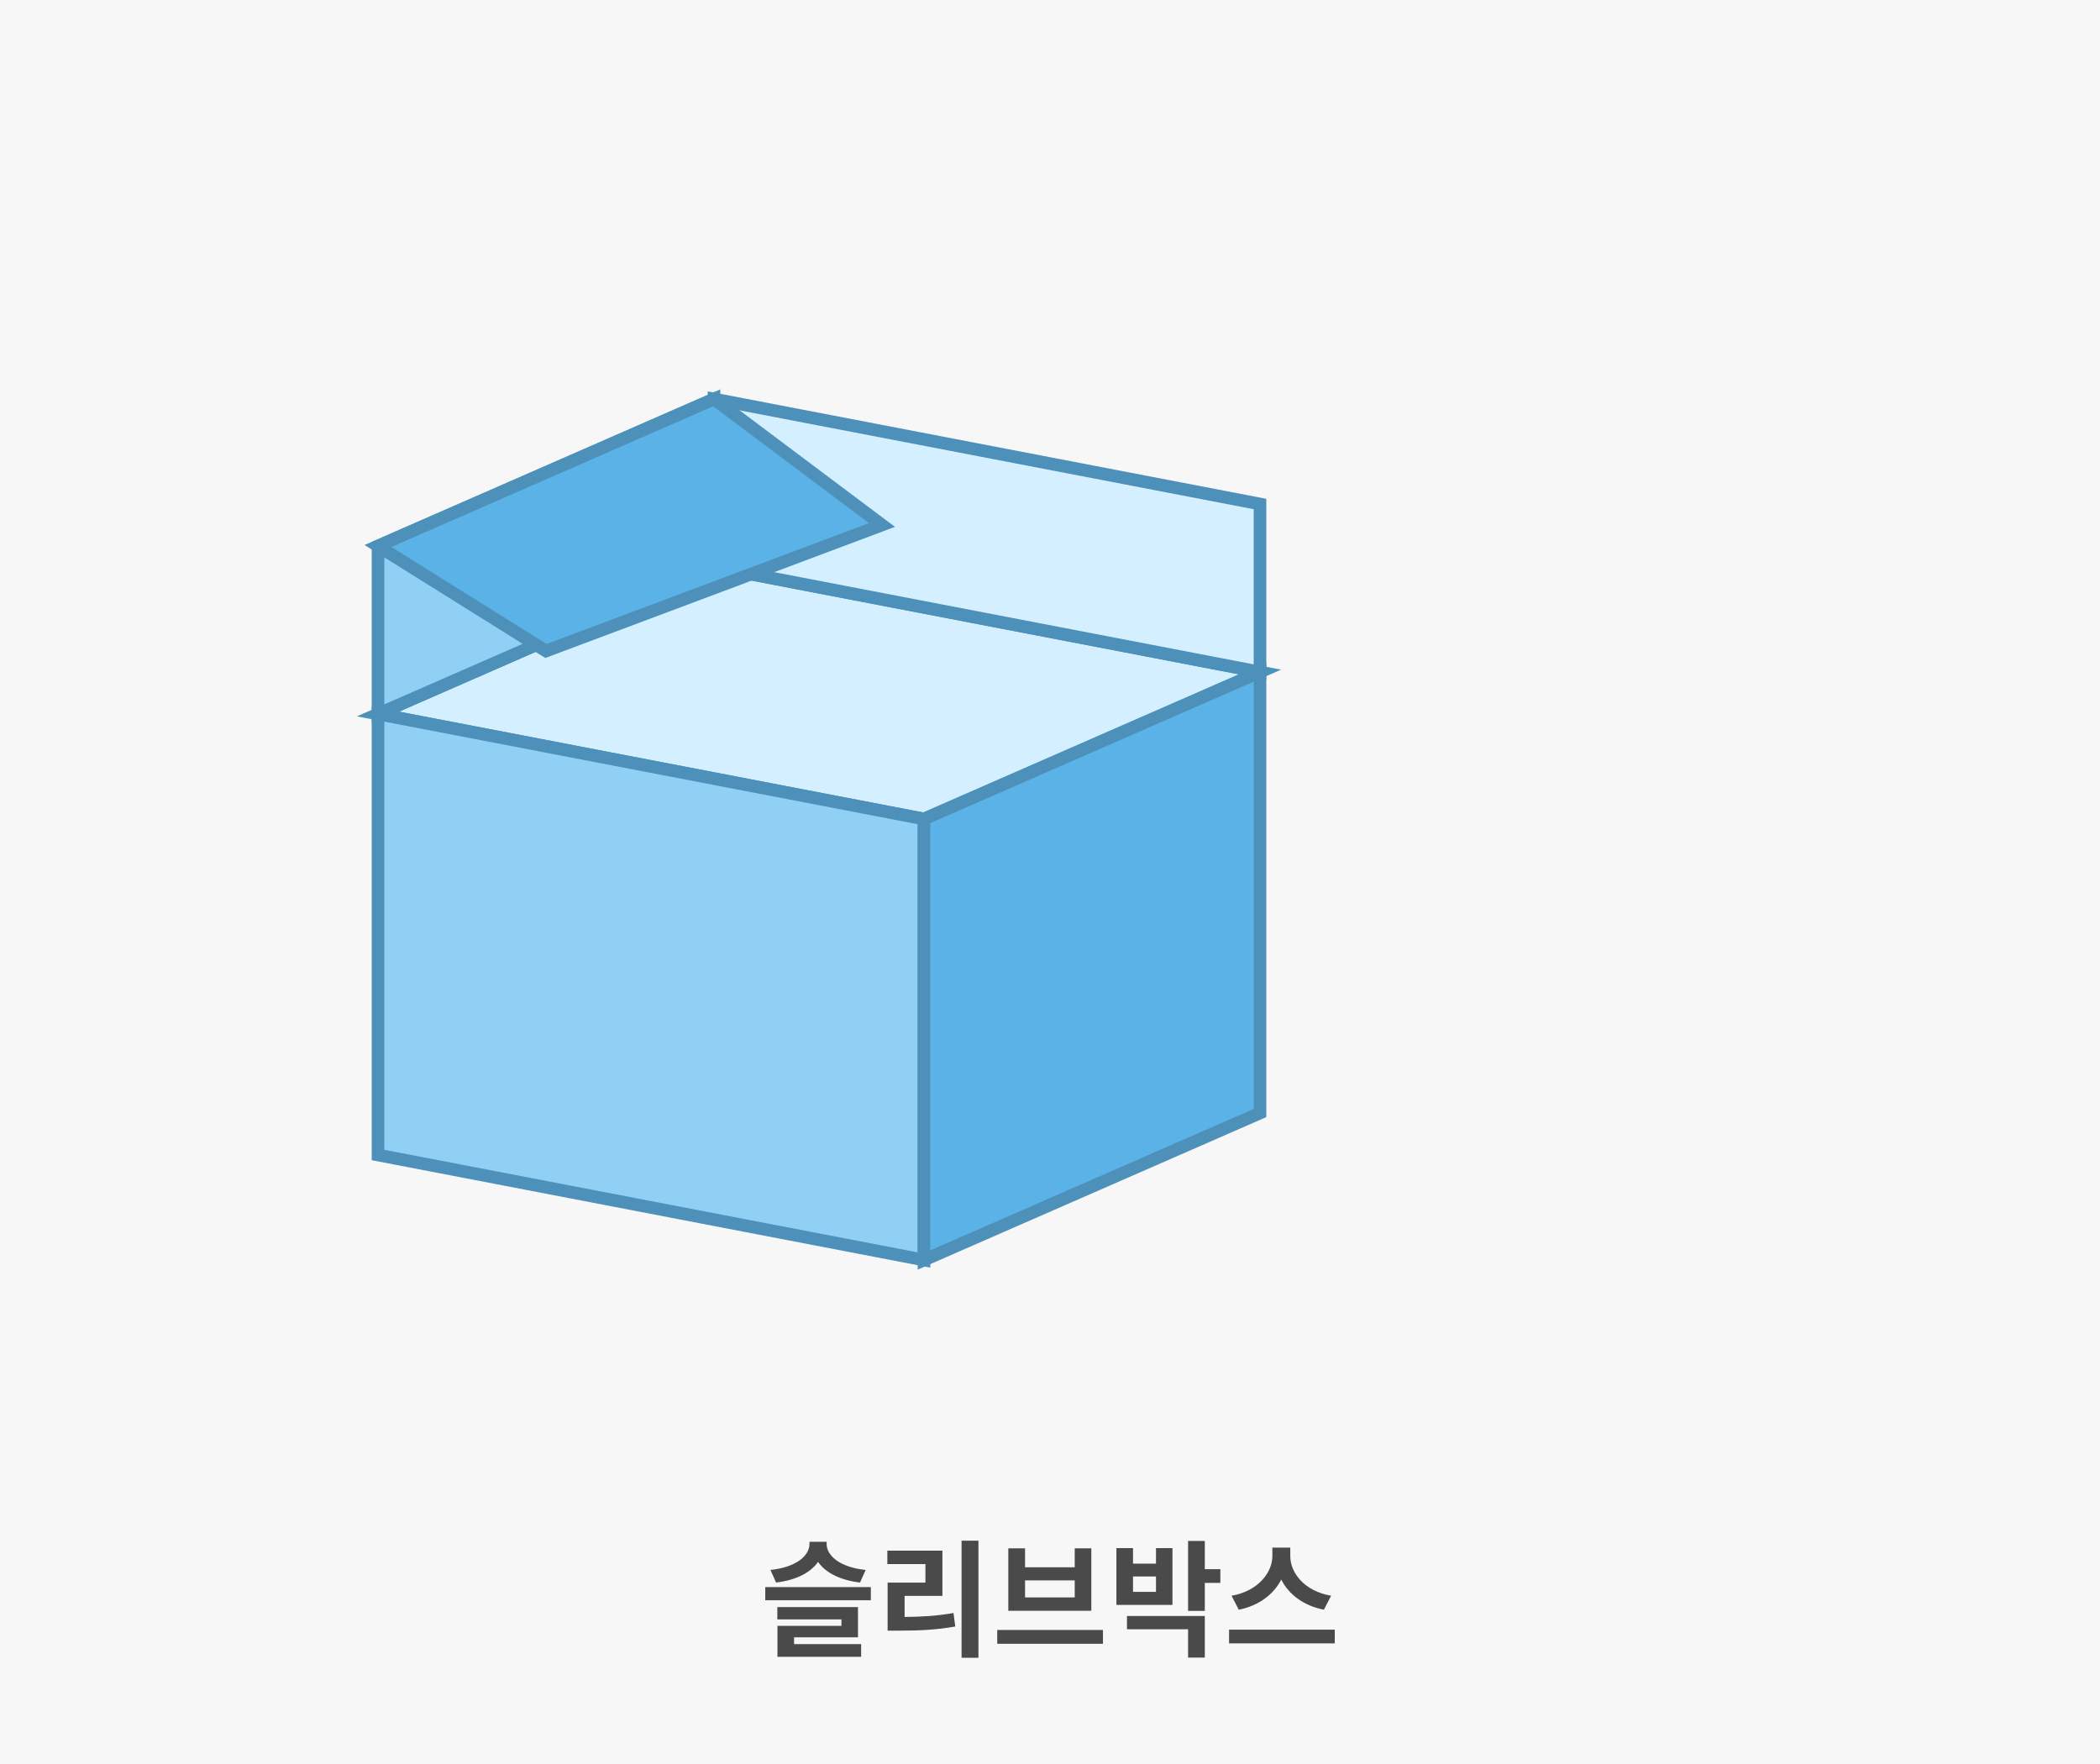
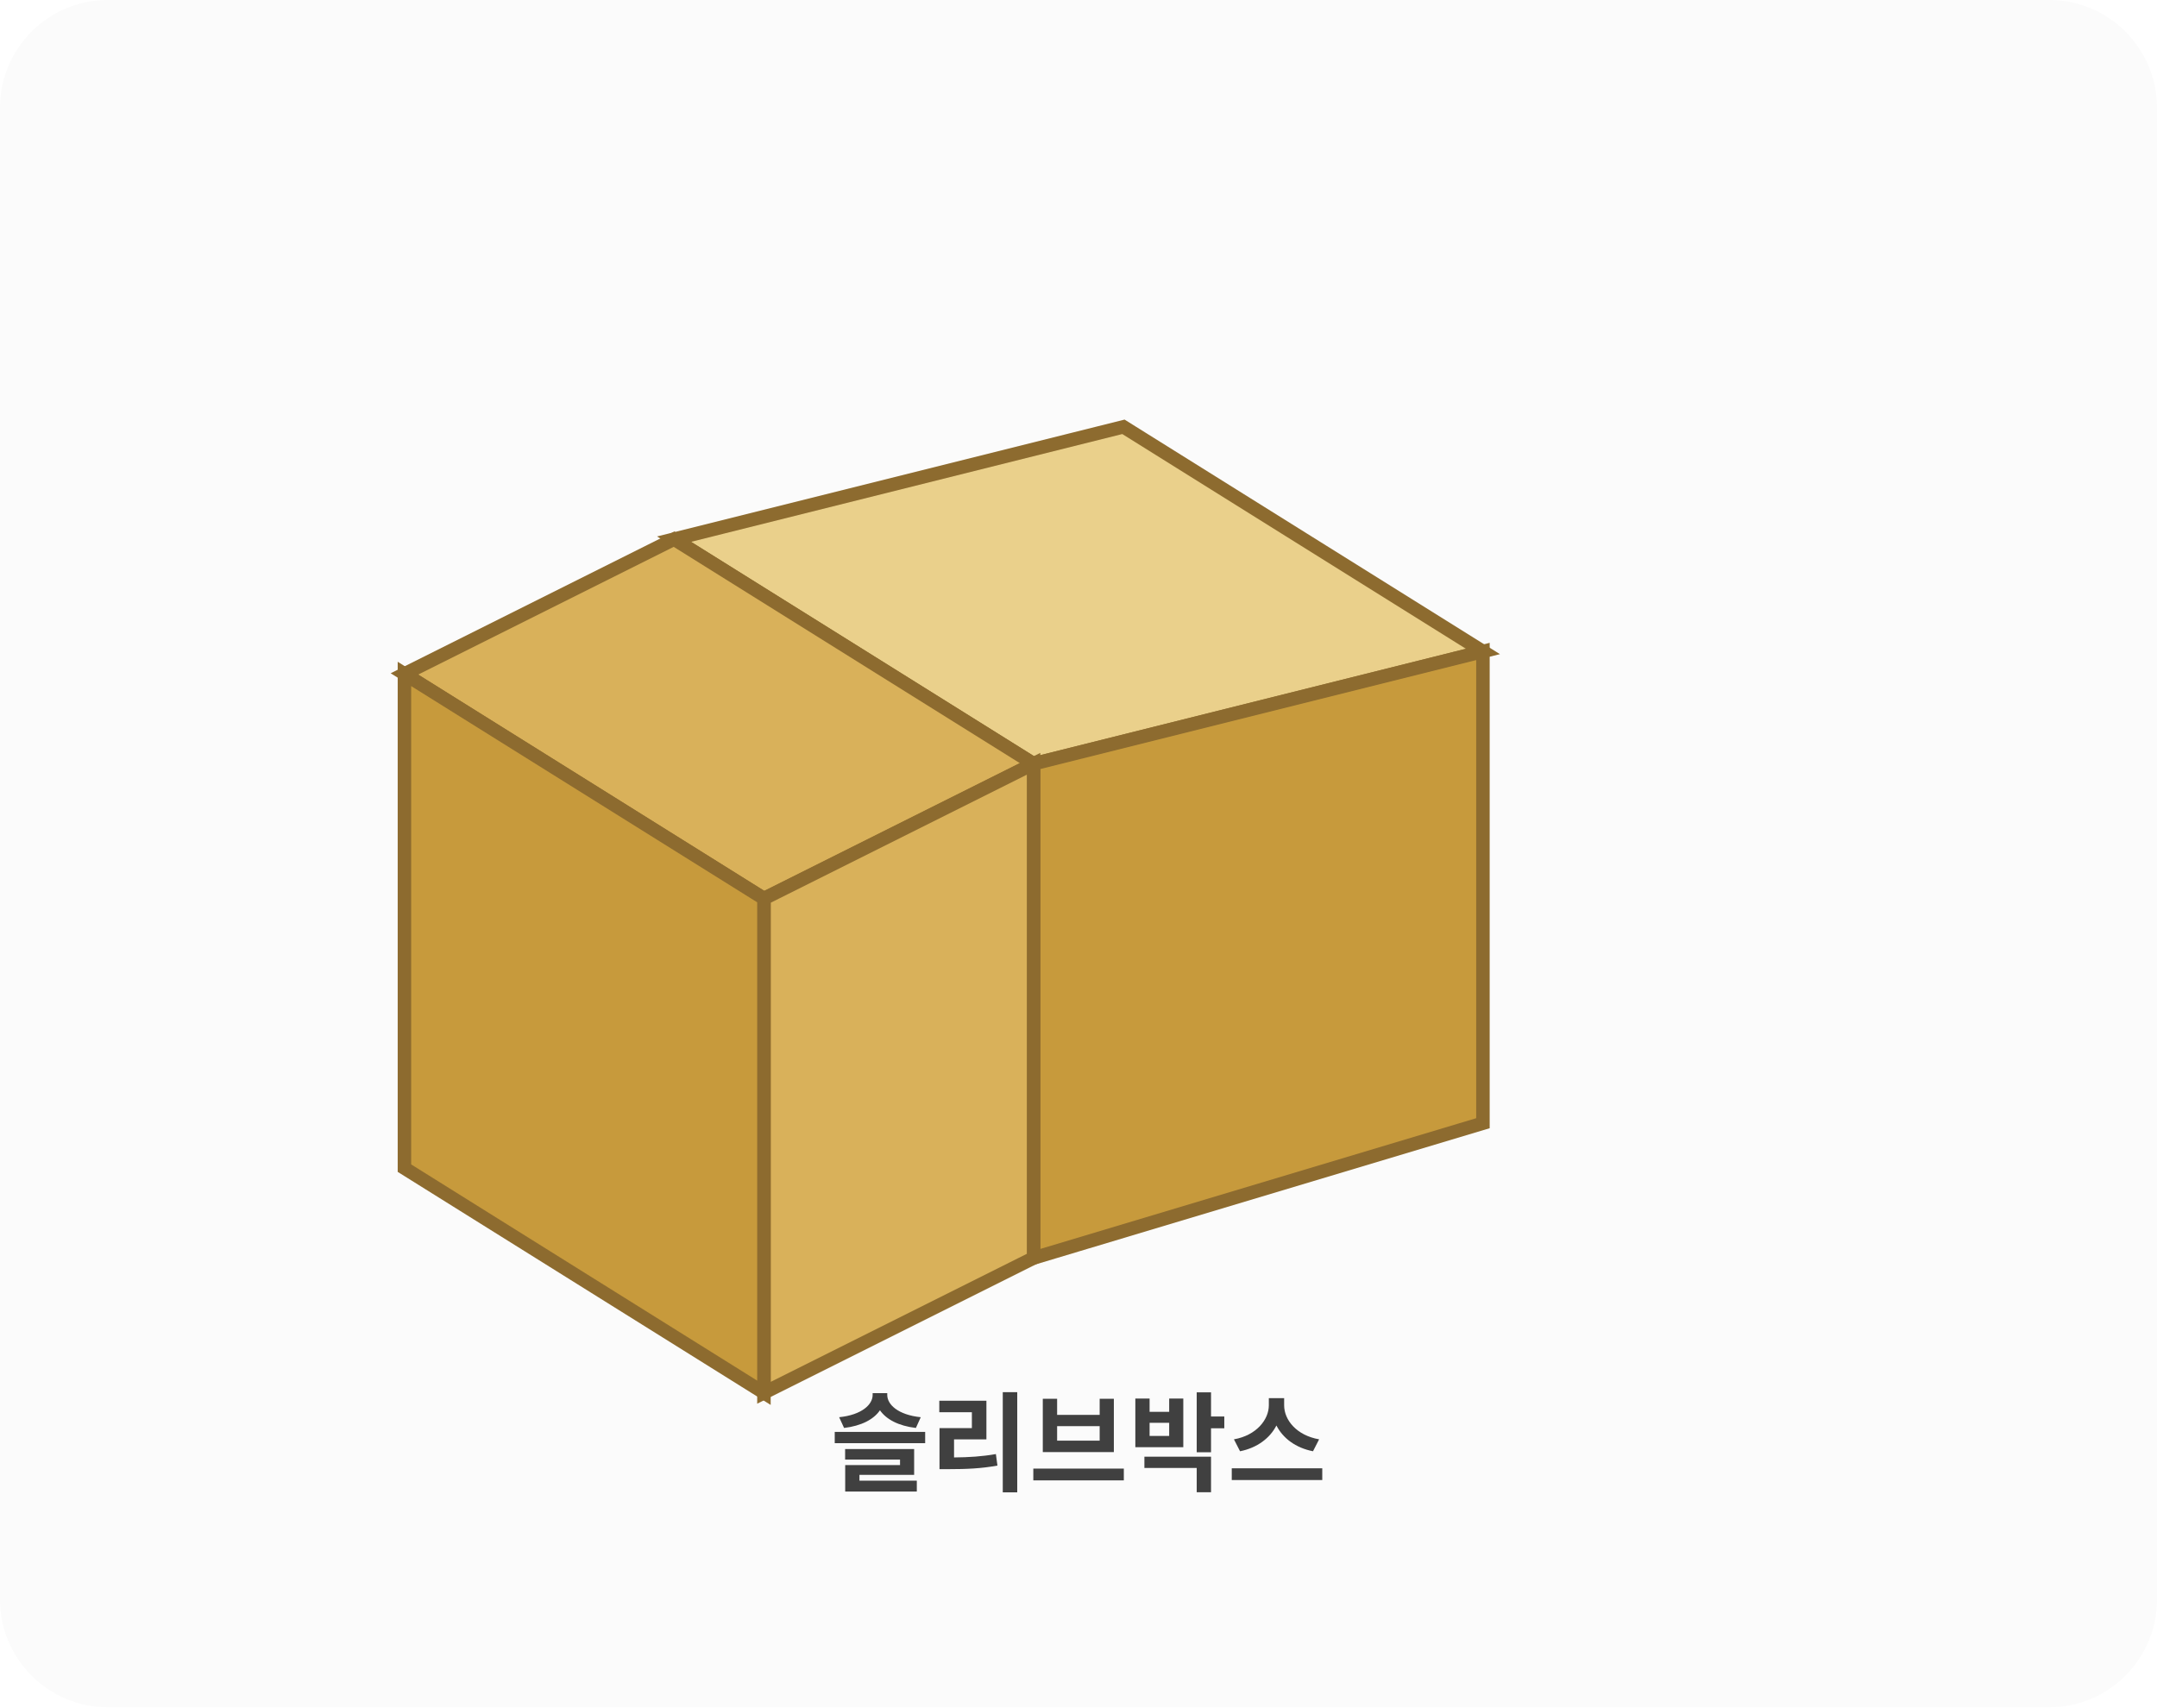
- <svg xmlns="http://www.w3.org/2000/svg" width="500" height="420" viewBox="0 0 500 420">
-   <rect width="500" height="420" fill="#f7f7f7" />
-   <polygon points="90,170 170,135 300,160 220,195" fill="#d4efff" stroke="#4d91ba" stroke-width="3" />
-   <polygon points="90,170 220,195 220,300 90,275" fill="#8fd0f4" stroke="#4d91ba" stroke-width="3" />
-   <polygon points="220,195 300,160 300,265 220,300" fill="#5ab2e6" stroke="#4d91ba" stroke-width="3" />
-   <polygon points="170,135 300,160 300,120 170,95" fill="#d4efff" stroke="#4d91ba" stroke-width="3" />
-   <polygon points="90,170 170,135 170,95 90,130" fill="#8fd0f4" stroke="#4d91ba" stroke-width="3" />
-   <polygon points="90,130 170,95 210,125 130,155" fill="#5ab2e6" stroke="#4d91ba" stroke-width="3" />
-   <text x="250" y="392" text-anchor="middle" font-size="30" font-weight="700" fill="#4a4a4a">슬리브박스</text>
+ <svg xmlns="http://www.w3.org/2000/svg" width="480" height="380" viewBox="0 0 480 380">
+   <rect width="480" height="380" rx="24" fill="#fbfbfb" />
+   <polygon points="150,120 250,95 330,145 230,170" fill="#ead08b" stroke="#8d6b2f" stroke-width="3" />
+   <polygon points="90,150 150,120 230,170 170,200" fill="#d9b15a" stroke="#8d6b2f" stroke-width="3" />
+   <polygon points="230,170 330,145 330,250 230,280" fill="#c79a3c" stroke="#8d6b2f" stroke-width="3" />
+   <polygon points="170,200 230,170 230,280 170,310" fill="#d9b15a" stroke="#8d6b2f" stroke-width="3" />
+   <polygon points="90,150 170,200 170,310 90,260" fill="#c79a3c" stroke="#8d6b2f" stroke-width="3" />
+   <text x="240" y="330" text-anchor="middle" font-size="24" font-weight="800" fill="#404040">슬리브박스</text>
</svg>
